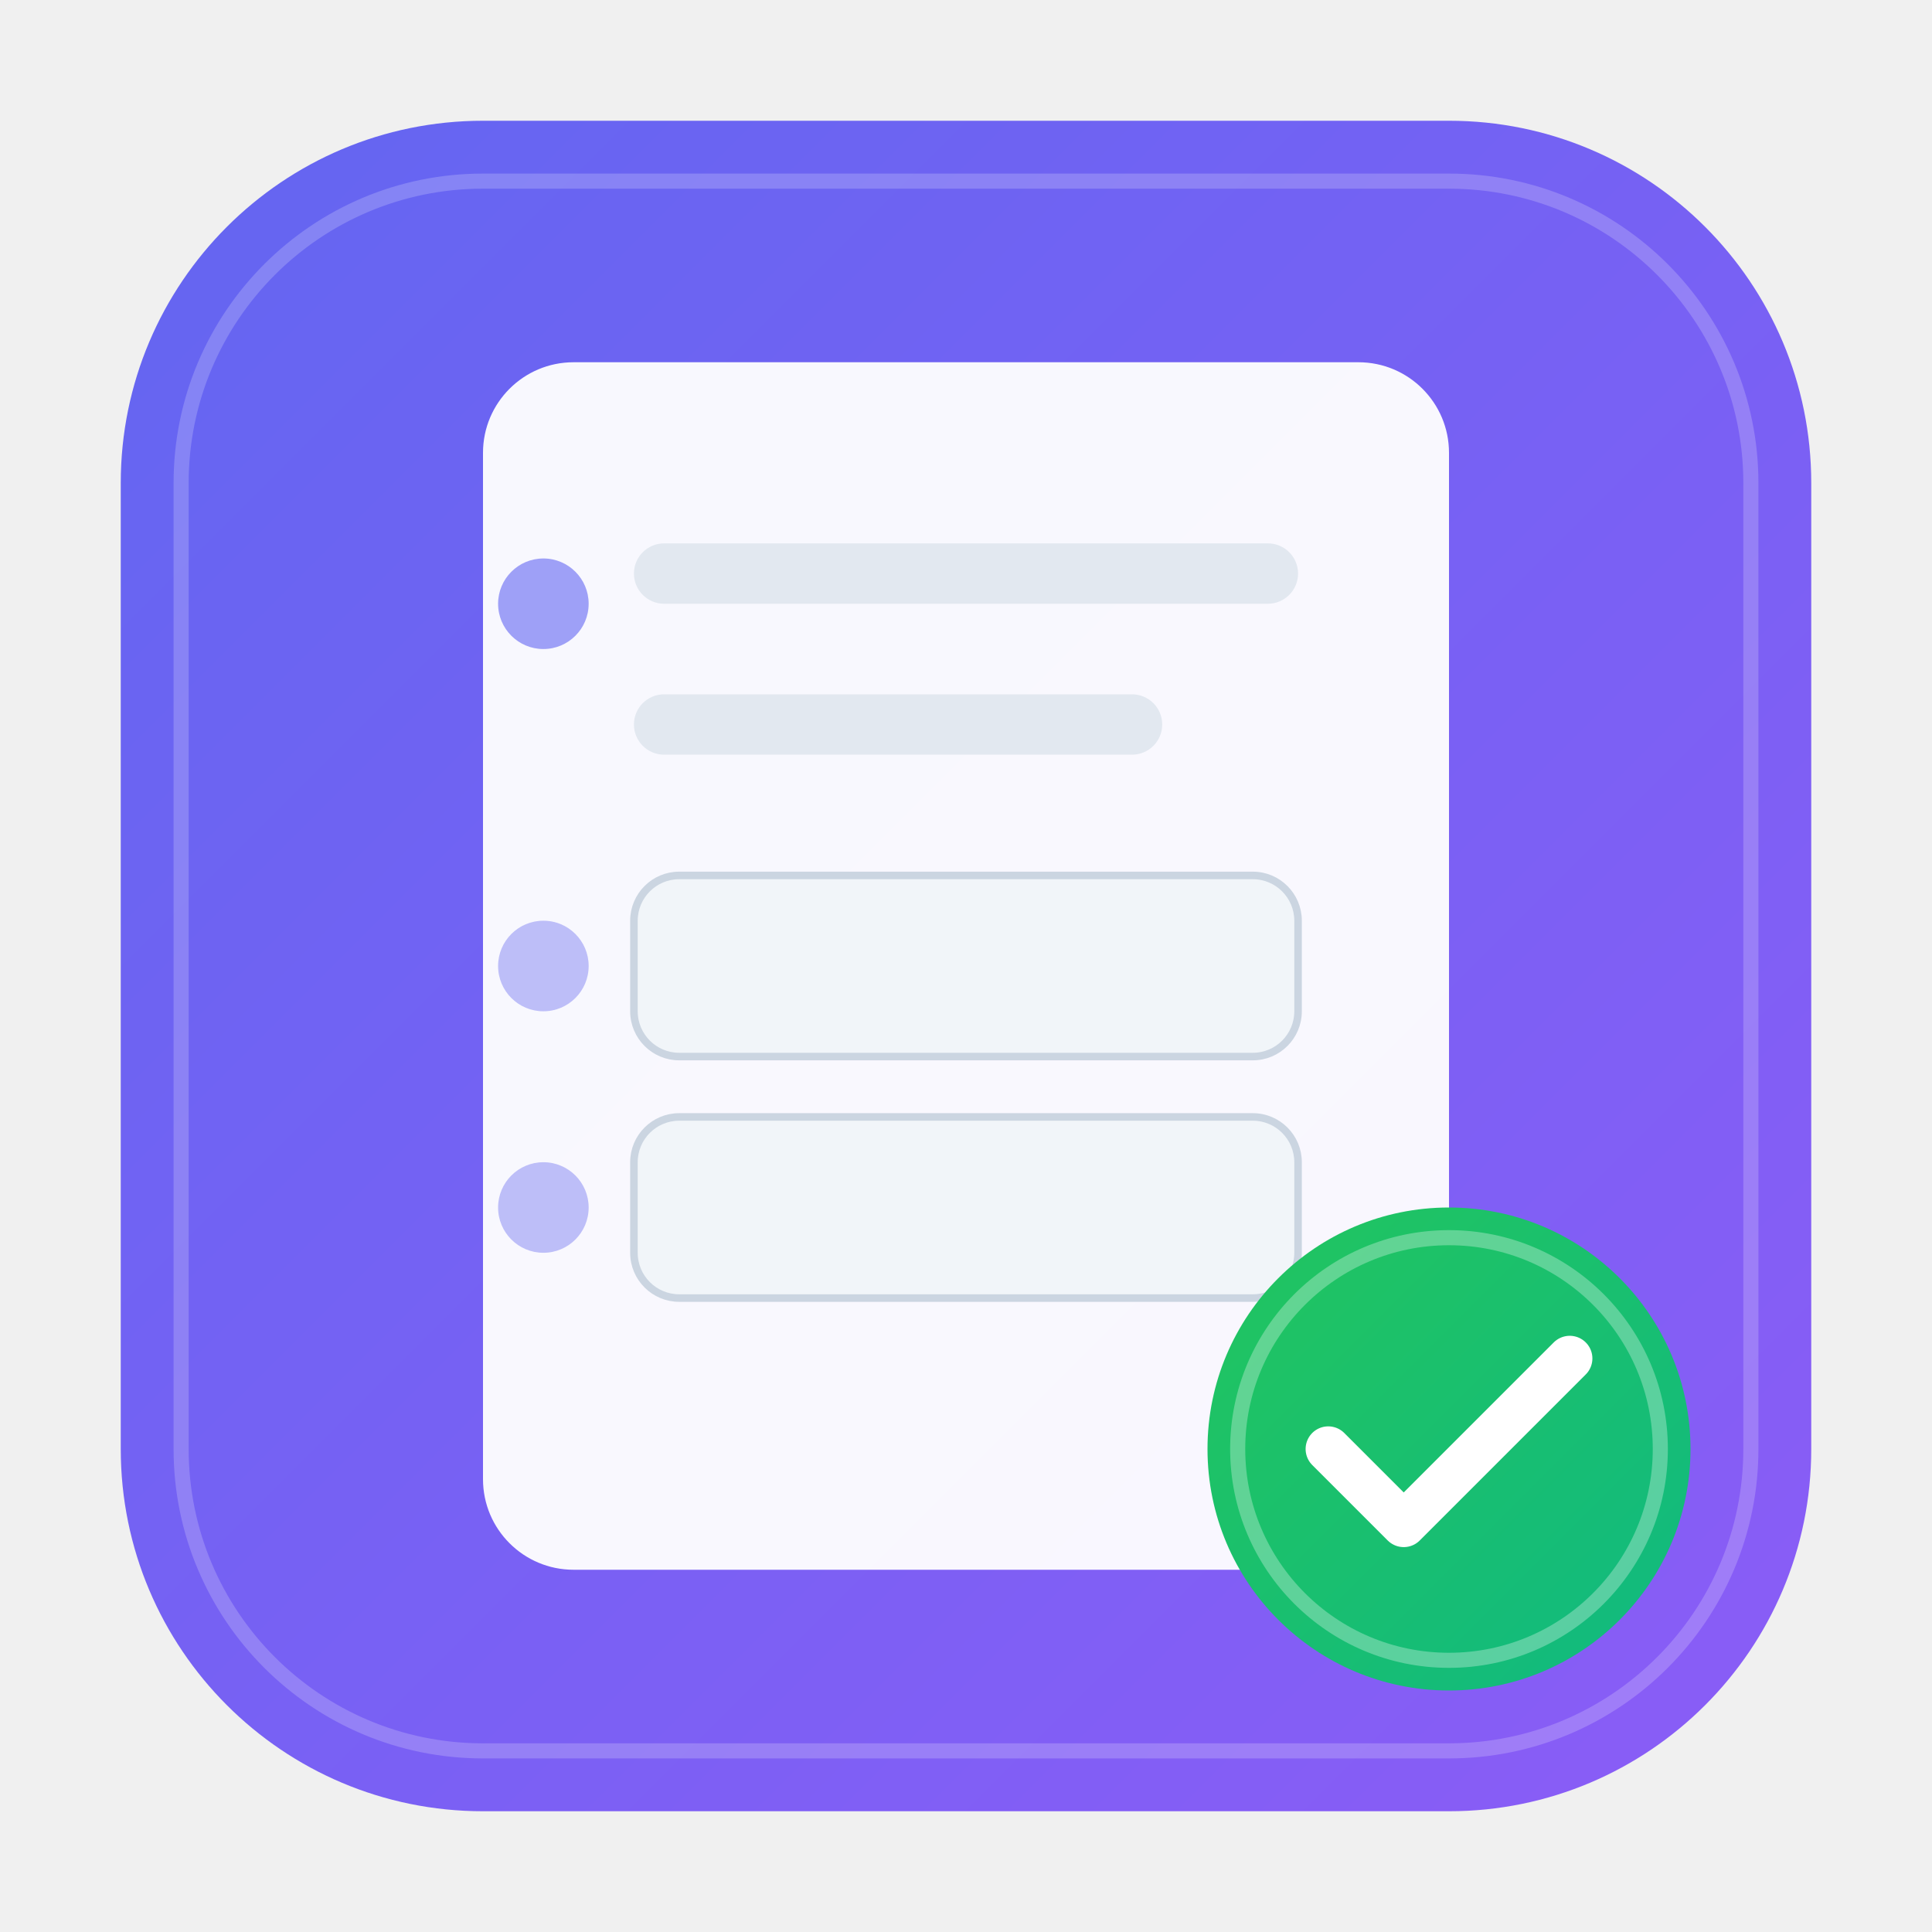
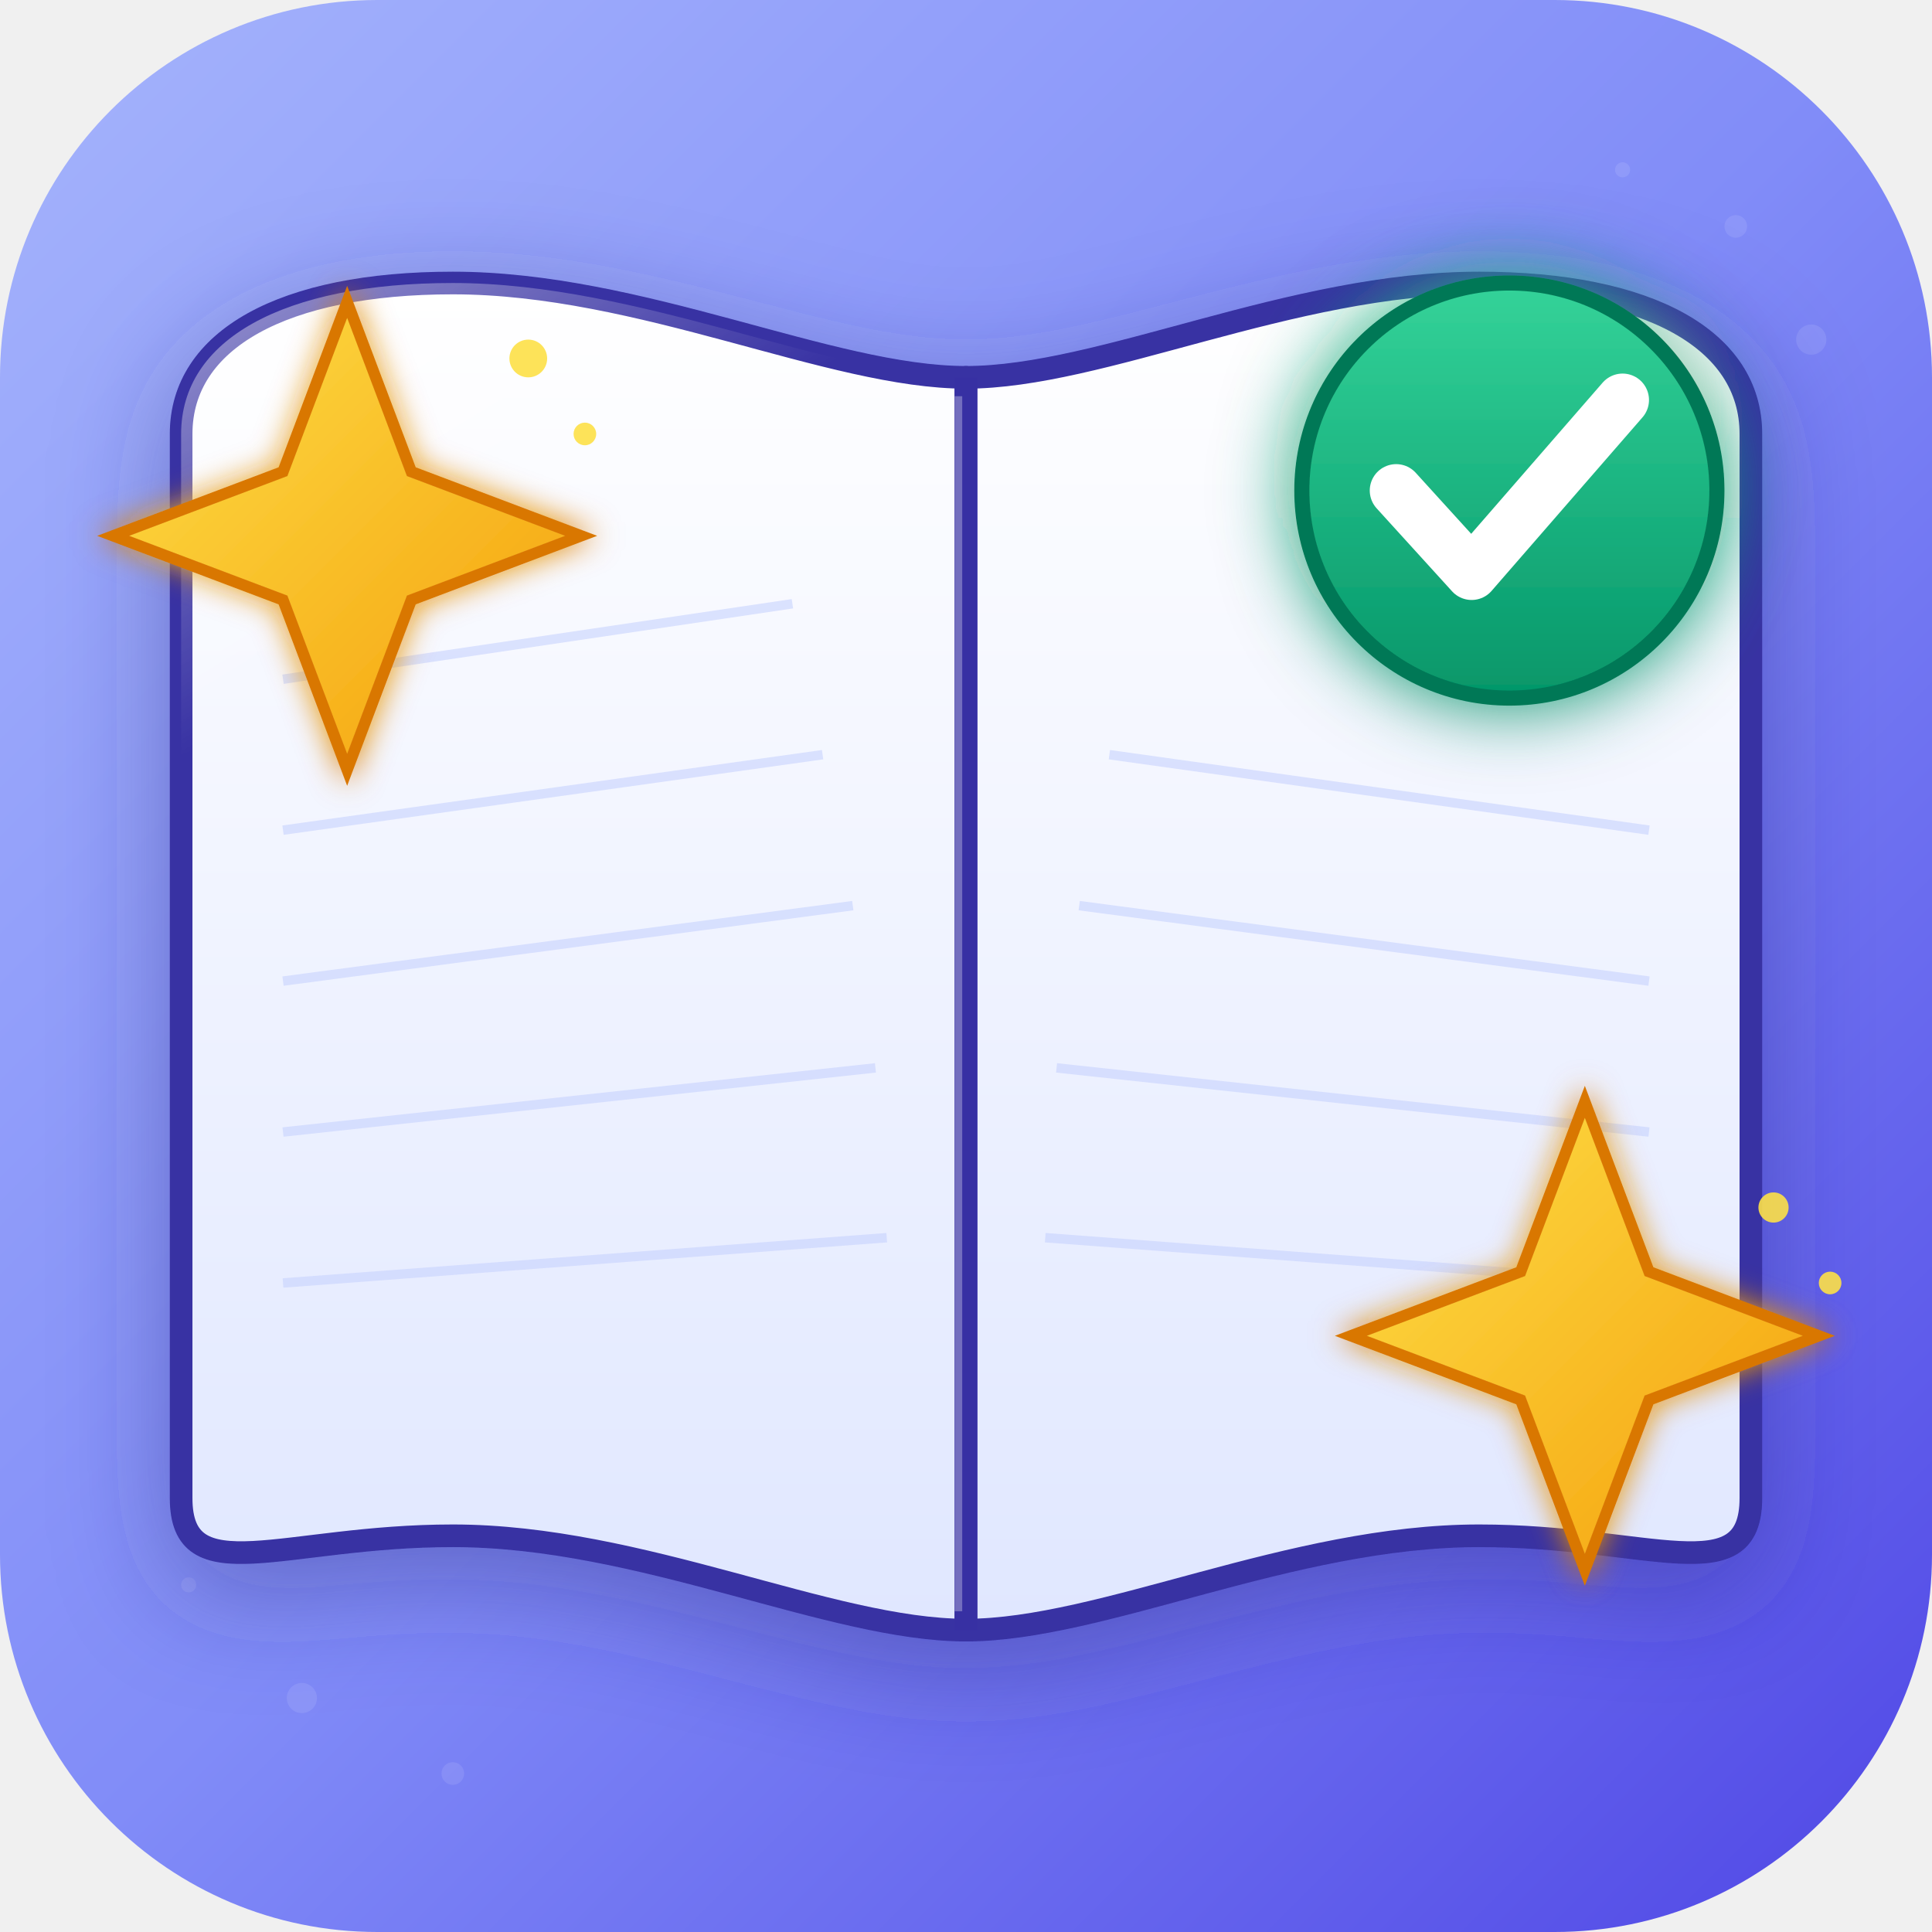
<svg xmlns="http://www.w3.org/2000/svg" viewBox="0 0 512 512">
  <defs>
    <linearGradient id="bgGradient" x1="0%" y1="0%" x2="100%" y2="100%">
-       <stop offset="0%" style="stop-color:#6366f1" />
-       <stop offset="100%" style="stop-color:#8b5cf6" />
+       <stop offset="0%" style="stop-color:#a5b4fc" />
+       <stop offset="50%" style="stop-color:#818cf8" />
+       <stop offset="100%" style="stop-color:#4f46e5" />
    </linearGradient>
-     <linearGradient id="accentGradient" x1="0%" y1="0%" x2="100%" y2="100%">
-       <stop offset="0%" style="stop-color:#22c55e" />
-       <stop offset="100%" style="stop-color:#10b981" />
+     <linearGradient id="pageGradient" x1="0%" y1="0%" x2="0%" y2="100%">
+       <stop offset="0%" style="stop-color:#ffffff" />
+       <stop offset="100%" style="stop-color:#e0e7ff" />
    </linearGradient>
+     <linearGradient id="pageShine" x1="0%" y1="0%" x2="100%" y2="100%">
+       <stop offset="0%" style="stop-color:#ffffff;stop-opacity:0.8" />
+       <stop offset="50%" style="stop-color:#ffffff;stop-opacity:0" />
+     </linearGradient>
+     <linearGradient id="checkGradient" x1="0%" y1="0%" x2="0%" y2="100%">
+       <stop offset="0%" style="stop-color:#34d399" />
+       <stop offset="100%" style="stop-color:#059669" />
+     </linearGradient>
+     <linearGradient id="sparkleGradient" x1="0%" y1="0%" x2="100%" y2="100%">
+       <stop offset="0%" style="stop-color:#fde047" />
+       <stop offset="100%" style="stop-color:#f59e0b" />
+     </linearGradient>
+     <filter id="shadow" x="-20%" y="-20%" width="140%" height="140%">
+       <feDropShadow dx="0" dy="8" stdDeviation="15" flood-color="#312e81" flood-opacity="0.4" />
+     </filter>
+     <filter id="glow" x="-50%" y="-50%" width="200%" height="200%">
+       <feGaussianBlur stdDeviation="10" result="coloredBlur" />
+       <feMerge>
+         <feMergeNode in="coloredBlur" />
+         <feMergeNode in="SourceGraphic" />
+       </feMerge>
+     </filter>
+     <filter id="sparkleGlow" x="-100%" y="-100%" width="300%" height="300%">
+       <feGaussianBlur stdDeviation="4" result="blur" />
+       <feMerge>
+         <feMergeNode in="blur" />
+         <feMergeNode in="SourceGraphic" />
+       </feMerge>
+     </filter>
  </defs>
-   <rect x="32" y="32" width="448" height="448" rx="96" ry="96" fill="url(#bgGradient)" />
-   <rect x="48" y="48" width="416" height="416" rx="80" ry="80" fill="none" stroke="rgba(255,255,255,0.2)" stroke-width="4" />
-   <rect x="128" y="96" width="256" height="320" rx="24" ry="24" fill="white" opacity="0.95" />
-   <rect x="168" y="144" width="176" height="16" rx="8" fill="#e2e8f0" />
-   <rect x="168" y="184" width="140" height="16" rx="8" fill="#e2e8f0" />
-   <rect x="168" y="232" width="176" height="48" rx="12" fill="#f1f5f9" stroke="#cbd5e1" stroke-width="2" />
-   <rect x="168" y="296" width="176" height="48" rx="12" fill="#f1f5f9" stroke="#cbd5e1" stroke-width="2" />
-   <circle cx="384" cy="384" r="64" fill="url(#accentGradient)" />
-   <circle cx="384" cy="384" r="56" fill="none" stroke="rgba(255,255,255,0.3)" stroke-width="4" />
-   <path d="M352 384 L372 404 L416 360" fill="none" stroke="white" stroke-width="12" stroke-linecap="round" stroke-linejoin="round" />
-   <circle cx="144" cy="160" r="12" fill="#6366f1" opacity="0.6" />
-   <circle cx="144" cy="256" r="12" fill="#6366f1" opacity="0.4" />
-   <circle cx="144" cy="320" r="12" fill="#6366f1" opacity="0.4" />
+   <rect width="512" height="512" rx="100" ry="100" fill="url(#bgGradient)" />
+   <g fill="#ffffff" opacity="0.1">
+     <circle cx="80" cy="450" r="4" />
+     <circle cx="120" cy="470" r="3" />
+     <circle cx="50" cy="420" r="2" />
+     <circle cx="460" cy="60" r="3" />
+     <circle cx="430" cy="45" r="2" />
+     <circle cx="480" cy="90" r="4" />
+   </g>
+   <g filter="url(#shadow)">
+     <path d="M256 100              C220 100 170 75 120 75              C75 75 48 90 48 115              L48 397              C48 422 75 407 120 407              C170 407 220 432 256 432              L256 100 Z" fill="url(#pageGradient)" stroke="#3730a3" stroke-width="6" stroke-linejoin="round" />
+     <path d="M256 100              C292 100 342 75 392 75              C437 75 464 90 464 115              L464 397              C464 422 437 407 392 407              C342 407 292 432 256 432              L256 100 Z" fill="url(#pageGradient)" stroke="#3730a3" stroke-width="6" stroke-linejoin="round" />
+   </g>
+   <path d="M256 100            C220 100 170 75 120 75            C75 75 48 90 48 115            L48 200            C100 180 180 160 256 180            L256 100 Z" fill="url(#pageShine)" opacity="0.6" />
+   <g stroke="#c7d2fe" stroke-width="2.5" opacity="0.6">
+     <line x1="75" y1="180" x2="210" y2="160" />
+     <line x1="75" y1="220" x2="218" y2="200" />
+     <line x1="75" y1="260" x2="226" y2="240" />
+     <line x1="75" y1="300" x2="232" y2="283" />
+     <line x1="75" y1="340" x2="235" y2="328" />
+     <line x1="437" y1="220" x2="294" y2="200" />
+     <line x1="437" y1="260" x2="286" y2="240" />
+     <line x1="437" y1="300" x2="280" y2="283" />
+     <line x1="437" y1="340" x2="277" y2="328" />
+   </g>
+   <line x1="256" y1="100" x2="256" y2="432" stroke="#3730a3" stroke-width="6" />
+   <line x1="254" y1="105" x2="254" y2="427" stroke="#ffffff" stroke-width="2" opacity="0.3" />
+   <g filter="url(#glow)">
+     <circle cx="400" cy="130" r="55" fill="url(#checkGradient)" />
+     <circle cx="400" cy="130" r="55" fill="none" stroke="#047857" stroke-width="4" />
+     <path d="M370 130 L390 152 L430 106" fill="none" stroke="white" stroke-width="14" stroke-linecap="round" stroke-linejoin="round" />
+   </g>
+   <g filter="url(#sparkleGlow)">
+     <path d="M75 125 L92 80 L109 125 L154 142 L109 159 L92 204 L75 159 L30 142 Z" fill="url(#sparkleGradient)" stroke="#d97706" stroke-width="3" />
+     <path d="M403 337 L420 292 L437 337 L482 354 L437 371 L420 416 L403 371 L358 354 Z" fill="url(#sparkleGradient)" stroke="#d97706" stroke-width="3" />
+   </g>
+   <g fill="#fde047" opacity="0.9">
+     <circle cx="140" cy="95" r="5" />
+     <circle cx="155" cy="115" r="3" />
+     <circle cx="470" cy="320" r="4" />
+     <circle cx="485" cy="340" r="3" />
+   </g>
</svg>
